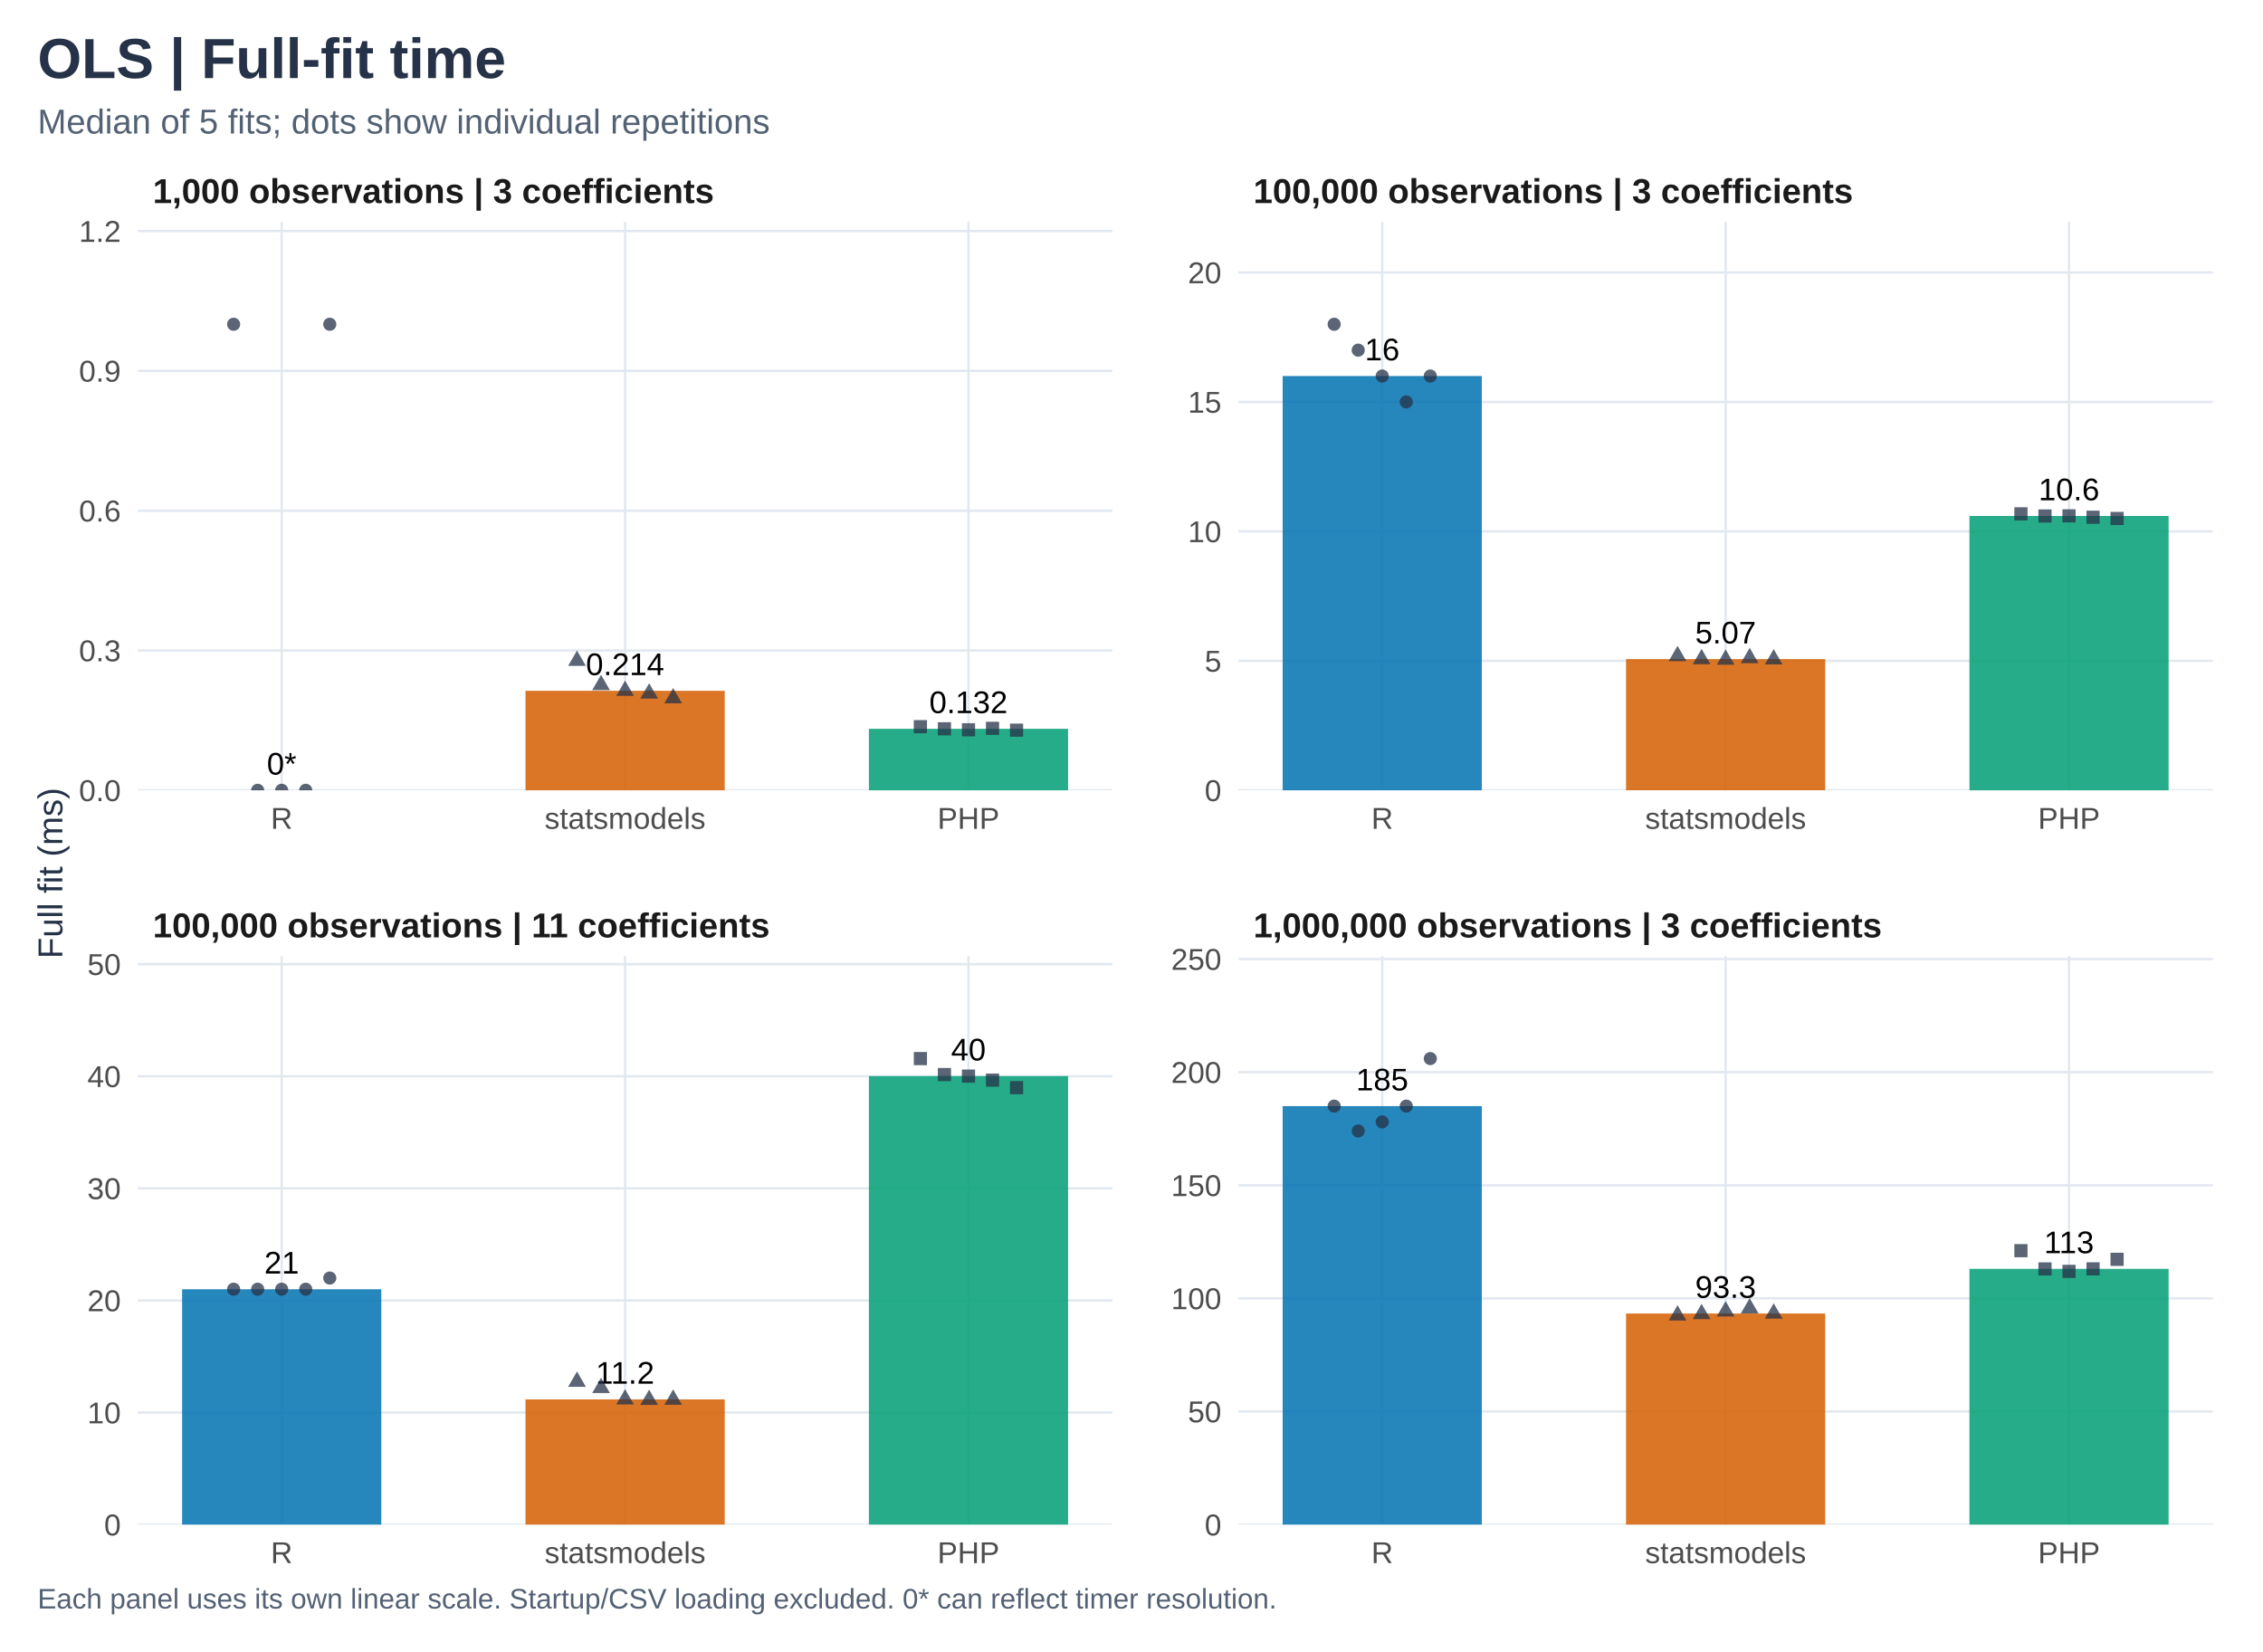
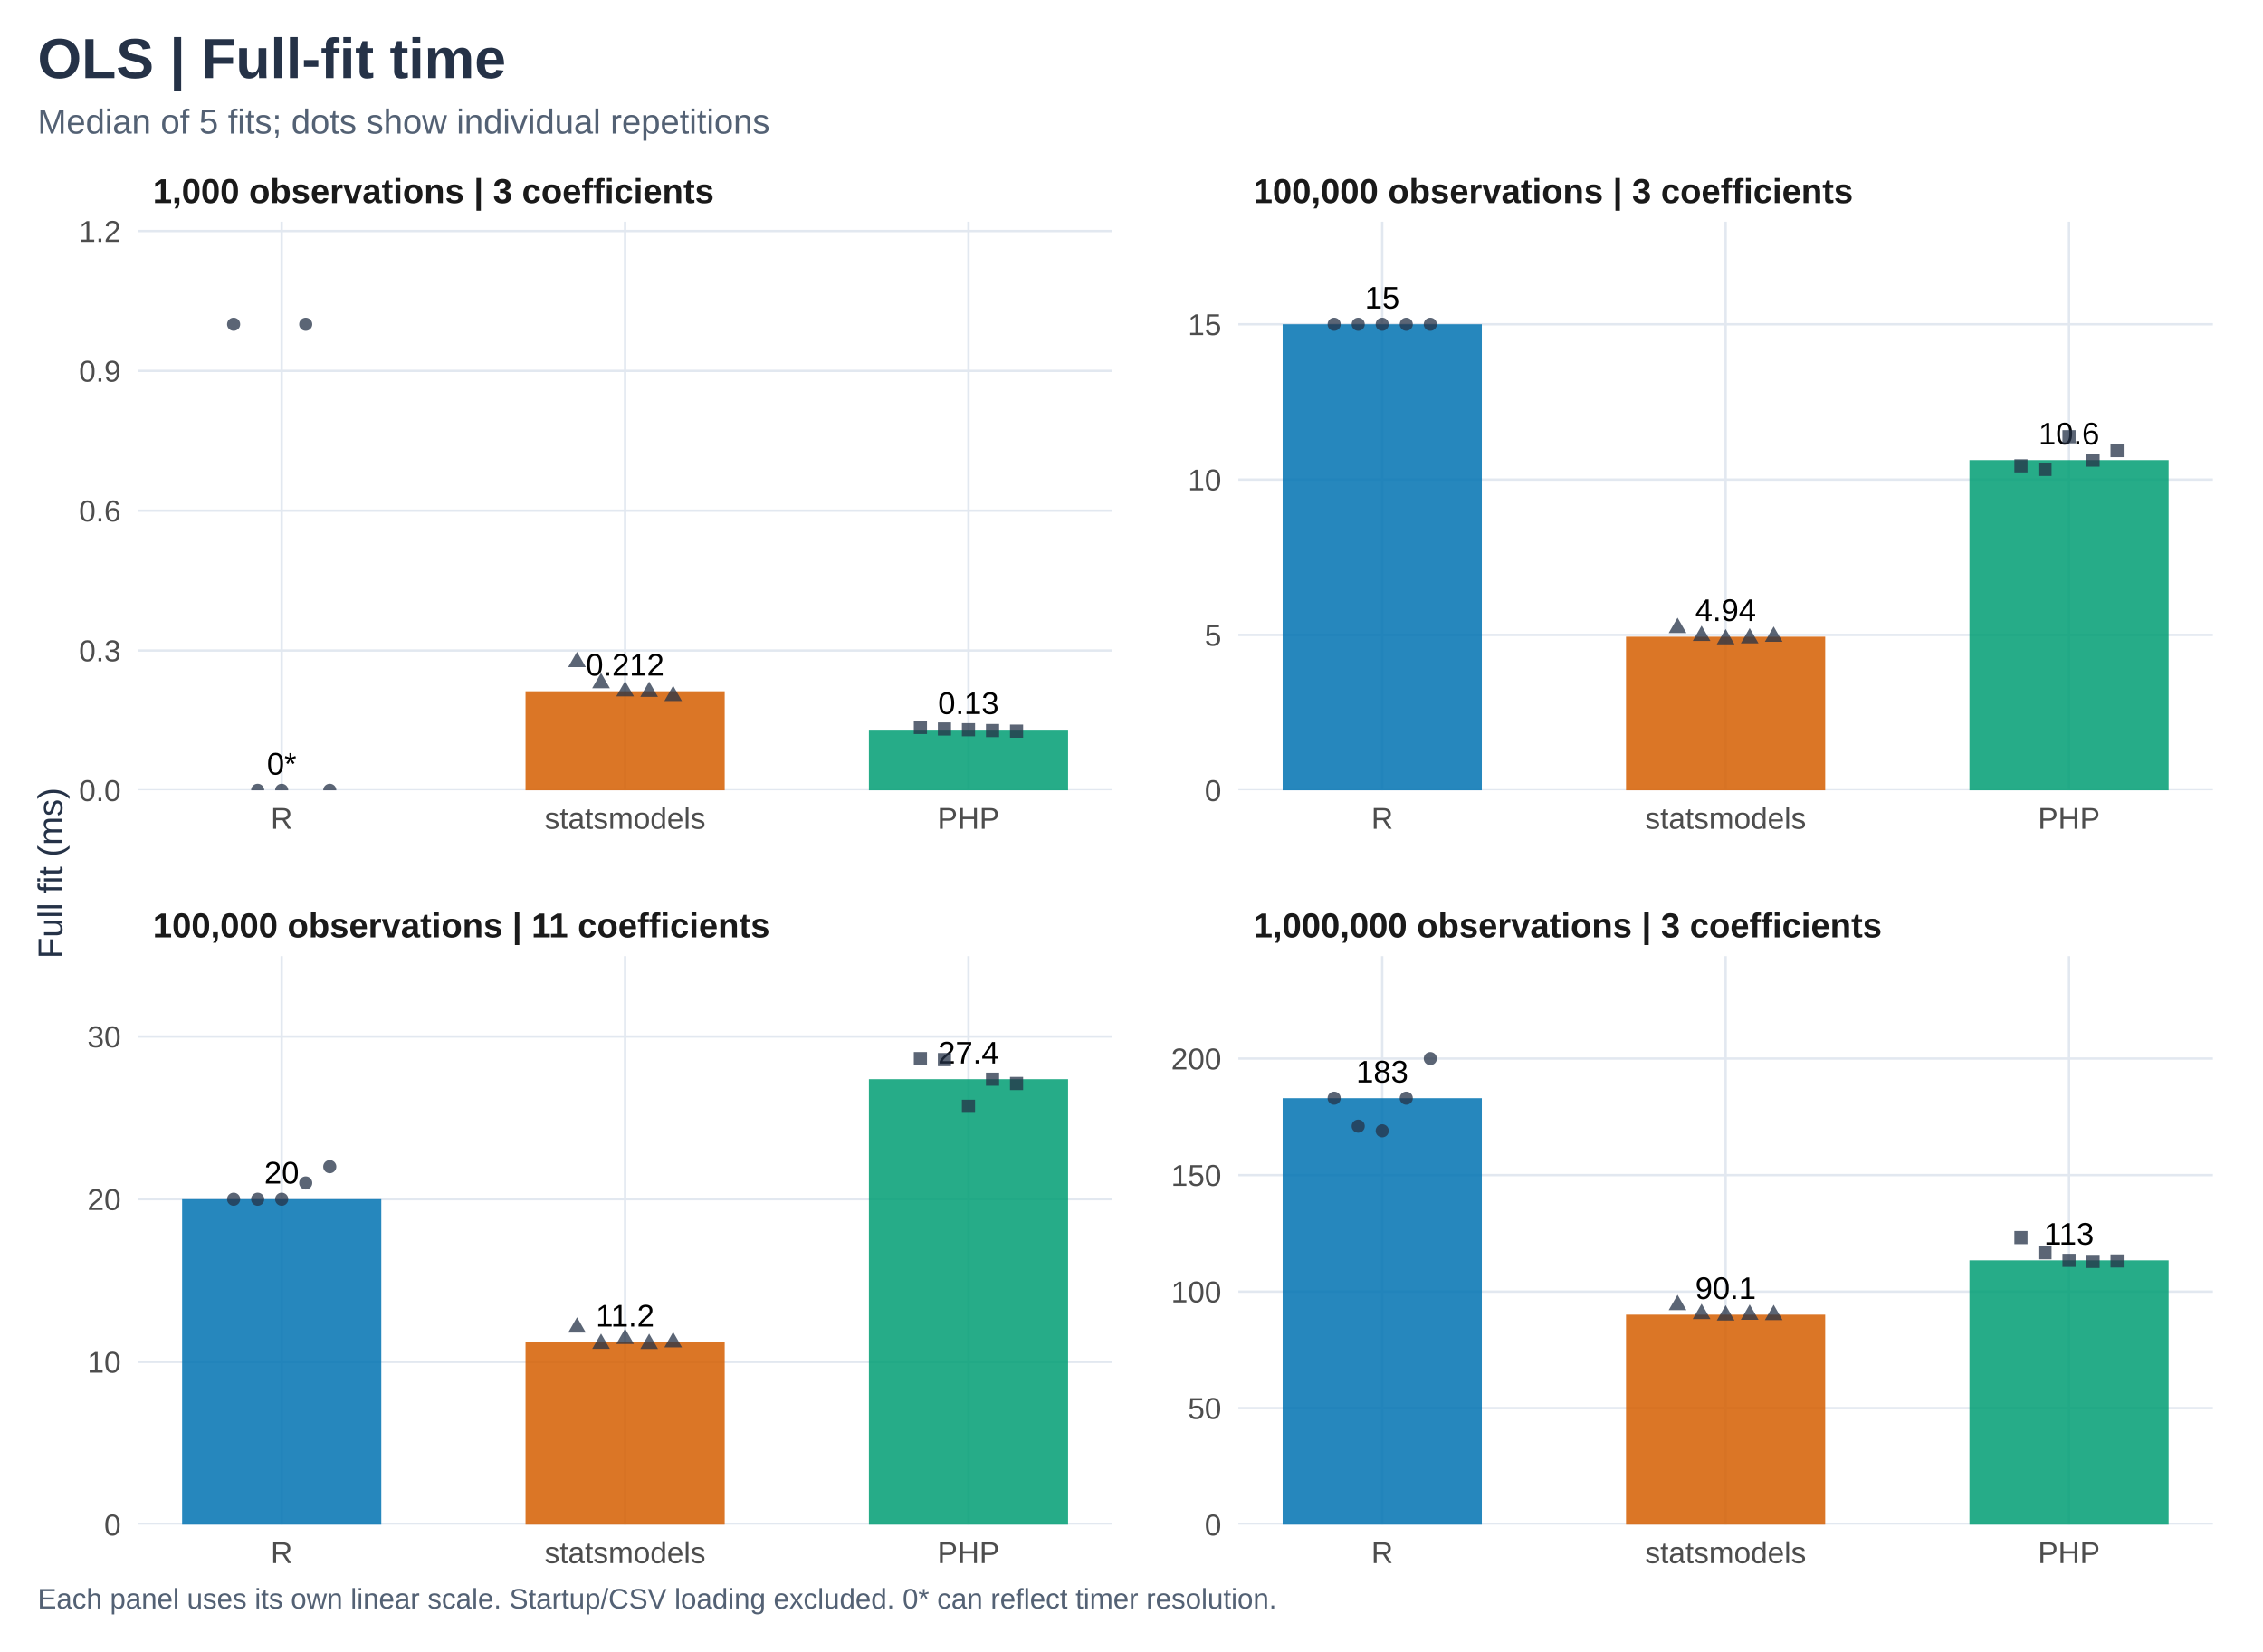
<svg xmlns="http://www.w3.org/2000/svg" width="720.00pt" height="525.60pt" viewBox="0 0 720.00 525.60">
  <g class="svglite">
    <defs>
      <style type="text/css">
    .svglite line, .svglite polyline, .svglite polygon, .svglite path, .svglite rect, .svglite circle {
      fill: none;
      stroke: #000000;
      stroke-linecap: round;
      stroke-linejoin: round;
      stroke-miterlimit: 10.00;
    }
    .svglite text {
      white-space: pre;
    }
    .svglite g.glyphgroup path {
      fill: inherit;
      stroke: none;
    }
  </style>
    </defs>
    <rect width="100%" height="100%" style="stroke: none; fill: #FFFFFF;" />
    <defs>
      <clipPath id="cpMC4wMHw3MjAuMDB8MC4wMHw1MjUuNjA=">
        <rect x="0.00" y="0.00" width="720.00" height="525.60" />
      </clipPath>
    </defs>
    <g clip-path="url(#cpMC4wMHw3MjAuMDB8MC4wMHw1MjUuNjA=)">
      <rect x="-0" y="-0" width="720.00" height="525.60" style="stroke-width: 1.16; stroke: none; fill: #FFFFFF;" />
    </g>
    <defs>
      <clipPath id="cpNDMuODV8MzUzLjkxfDcwLjU1fDI1MS40NA==">
        <rect x="43.85" y="70.55" width="310.06" height="180.89" />
      </clipPath>
    </defs>
    <g clip-path="url(#cpNDMuODV8MzUzLjkxfDcwLjU1fDI1MS40NA==)">
      <polyline points="43.85,251.44 353.91,251.44 " style="stroke-width: 0.75; stroke: #E2E8F0; stroke-linecap: butt;" />
      <polyline points="43.85,206.96 353.91,206.96 " style="stroke-width: 0.75; stroke: #E2E8F0; stroke-linecap: butt;" />
      <polyline points="43.85,162.48 353.91,162.48 " style="stroke-width: 0.75; stroke: #E2E8F0; stroke-linecap: butt;" />
      <polyline points="43.85,117.99 353.91,117.99 " style="stroke-width: 0.75; stroke: #E2E8F0; stroke-linecap: butt;" />
      <polyline points="43.85,73.51 353.91,73.51 " style="stroke-width: 0.75; stroke: #E2E8F0; stroke-linecap: butt;" />
      <polyline points="89.62,251.44 89.62,70.55 " style="stroke-width: 0.75; stroke: #E2E8F0; stroke-linecap: butt;" />
      <polyline points="198.88,251.44 198.88,70.55 " style="stroke-width: 0.75; stroke: #E2E8F0; stroke-linecap: butt;" />
      <polyline points="308.13,251.44 308.13,70.55 " style="stroke-width: 0.75; stroke: #E2E8F0; stroke-linecap: butt;" />
      <rect x="57.94" y="251.44" width="63.37" height="0.00" style="stroke-width: 1.16; stroke: none; stroke-linecap: butt; stroke-linejoin: miter; fill: #0072B2; fill-opacity: 0.85;" />
-       <rect x="167.20" y="219.78" width="63.37" height="31.66" style="stroke-width: 1.16; stroke: none; stroke-linecap: butt; stroke-linejoin: miter; fill: #D55E00; fill-opacity: 0.85;" />
-       <rect x="276.45" y="231.87" width="63.37" height="19.57" style="stroke-width: 1.16; stroke: none; stroke-linecap: butt; stroke-linejoin: miter; fill: #009E73; fill-opacity: 0.85;" />
+       <rect x="167.20" y="219.94" width="63.37" height="31.50" style="stroke-width: 1.16; stroke: none; stroke-linecap: butt; stroke-linejoin: miter; fill: #D55E00; fill-opacity: 0.85;" />
+       <rect x="276.45" y="232.17" width="63.37" height="19.27" style="stroke-width: 1.16; stroke: none; stroke-linecap: butt; stroke-linejoin: miter; fill: #009E73; fill-opacity: 0.85;" />
      <text x="89.62" y="246.45" text-anchor="middle" style="font-size: 9.96px; font-family: &quot;Arial&quot;;" textLength="9.41px" lengthAdjust="spacingAndGlyphs">0*</text>
-       <text x="198.88" y="214.79" text-anchor="middle" style="font-size: 9.96px; font-family: &quot;Arial&quot;;" textLength="24.89px" lengthAdjust="spacingAndGlyphs">0.214</text>
-       <text x="308.13" y="226.88" text-anchor="middle" style="font-size: 9.96px; font-family: &quot;Arial&quot;;" textLength="24.89px" lengthAdjust="spacingAndGlyphs">0.132</text>
+       <text x="198.88" y="214.95" text-anchor="middle" style="font-size: 9.96px; font-family: &quot;Arial&quot;;" textLength="24.89px" lengthAdjust="spacingAndGlyphs">0.212</text>
+       <text x="308.13" y="227.18" text-anchor="middle" style="font-size: 9.96px; font-family: &quot;Arial&quot;;" textLength="19.36px" lengthAdjust="spacingAndGlyphs">0.13</text>
      <circle cx="74.33" cy="103.17" r="2.09" style="stroke-width: 0.77; stroke: none; fill: #253247; fill-opacity: 0.75;" />
      <circle cx="81.98" cy="251.44" r="2.09" style="stroke-width: 0.77; stroke: none; fill: #253247; fill-opacity: 0.75;" />
      <circle cx="89.62" cy="251.44" r="2.09" style="stroke-width: 0.77; stroke: none; fill: #253247; fill-opacity: 0.75;" />
-       <circle cx="97.27" cy="251.44" r="2.09" style="stroke-width: 0.77; stroke: none; fill: #253247; fill-opacity: 0.75;" />
-       <circle cx="104.92" cy="103.17" r="2.09" style="stroke-width: 0.77; stroke: none; fill: #253247; fill-opacity: 0.75;" />
-       <polygon points="183.58,206.97 186.40,211.86 180.76,211.86 " style="stroke-width: 0.77; stroke: none; fill: #253247; fill-opacity: 0.75;" />
-       <polygon points="191.23,214.69 194.05,219.58 188.41,219.58 " style="stroke-width: 0.77; stroke: none; fill: #253247; fill-opacity: 0.75;" />
-       <polygon points="198.88,216.52 201.70,221.40 196.06,221.40 " style="stroke-width: 0.77; stroke: none; fill: #253247; fill-opacity: 0.75;" />
-       <polygon points="206.53,217.38 209.35,222.26 203.71,222.26 " style="stroke-width: 0.77; stroke: none; fill: #253247; fill-opacity: 0.75;" />
-       <polygon points="214.17,218.89 216.99,223.78 211.36,223.78 " style="stroke-width: 0.77; stroke: none; fill: #253247; fill-opacity: 0.75;" />
-       <polygon points="290.74,233.29 294.93,233.29 294.93,229.11 290.74,229.11 " style="stroke-width: 0.77; stroke: none; fill: #253247; fill-opacity: 0.75;" />
-       <polygon points="298.39,233.97 302.58,233.97 302.58,229.78 298.39,229.78 " style="stroke-width: 0.77; stroke: none; fill: #253247; fill-opacity: 0.75;" />
-       <polygon points="306.04,234.28 310.23,234.28 310.23,230.09 306.04,230.09 " style="stroke-width: 0.77; stroke: none; fill: #253247; fill-opacity: 0.75;" />
-       <polygon points="313.69,233.82 317.88,233.82 317.88,229.64 313.69,229.64 " style="stroke-width: 0.77; stroke: none; fill: #253247; fill-opacity: 0.75;" />
-       <polygon points="321.34,234.40 325.52,234.40 325.52,230.22 321.34,230.22 " style="stroke-width: 0.77; stroke: none; fill: #253247; fill-opacity: 0.75;" />
+       <circle cx="97.27" cy="103.17" r="2.09" style="stroke-width: 0.77; stroke: none; fill: #253247; fill-opacity: 0.75;" />
+       <circle cx="104.92" cy="251.44" r="2.09" style="stroke-width: 0.77; stroke: none; fill: #253247; fill-opacity: 0.75;" />
+       <polygon points="183.58,207.38 186.40,212.26 180.76,212.26 " style="stroke-width: 0.77; stroke: none; fill: #253247; fill-opacity: 0.75;" />
+       <polygon points="191.23,214.09 194.05,218.97 188.41,218.97 " style="stroke-width: 0.77; stroke: none; fill: #253247; fill-opacity: 0.75;" />
+       <polygon points="198.88,216.68 201.70,221.56 196.06,221.56 " style="stroke-width: 0.77; stroke: none; fill: #253247; fill-opacity: 0.75;" />
+       <polygon points="206.53,216.84 209.35,221.73 203.71,221.73 " style="stroke-width: 0.77; stroke: none; fill: #253247; fill-opacity: 0.75;" />
+       <polygon points="214.17,218.16 216.99,223.05 211.36,223.05 " style="stroke-width: 0.77; stroke: none; fill: #253247; fill-opacity: 0.75;" />
+       <polygon points="290.74,233.55 294.93,233.55 294.93,229.36 290.74,229.36 " style="stroke-width: 0.77; stroke: none; fill: #253247; fill-opacity: 0.75;" />
+       <polygon points="298.39,234.03 302.58,234.03 302.58,229.85 298.39,229.85 " style="stroke-width: 0.77; stroke: none; fill: #253247; fill-opacity: 0.75;" />
+       <polygon points="306.04,234.26 310.23,234.26 310.23,230.08 306.04,230.08 " style="stroke-width: 0.77; stroke: none; fill: #253247; fill-opacity: 0.75;" />
+       <polygon points="313.69,234.53 317.88,234.53 317.88,230.34 313.69,230.34 " style="stroke-width: 0.77; stroke: none; fill: #253247; fill-opacity: 0.75;" />
+       <polygon points="321.34,234.72 325.52,234.72 325.52,230.53 321.34,230.53 " style="stroke-width: 0.77; stroke: none; fill: #253247; fill-opacity: 0.75;" />
    </g>
    <g clip-path="url(#cpMC4wMHw3MjAuMDB8MC4wMHw1MjUuNjA=)">
</g>
    <defs>
      <clipPath id="cpNDMuODV8MzUzLjkxfDMwNC4xOHw0ODUuMDc=">
        <rect x="43.85" y="304.18" width="310.06" height="180.89" />
      </clipPath>
    </defs>
    <g clip-path="url(#cpNDMuODV8MzUzLjkxfDMwNC4xOHw0ODUuMDc=)">
      <polyline points="43.85,485.07 353.91,485.07 " style="stroke-width: 0.75; stroke: #E2E8F0; stroke-linecap: butt;" />
-       <polyline points="43.85,449.41 353.91,449.41 " style="stroke-width: 0.75; stroke: #E2E8F0; stroke-linecap: butt;" />
-       <polyline points="43.85,413.75 353.91,413.75 " style="stroke-width: 0.75; stroke: #E2E8F0; stroke-linecap: butt;" />
-       <polyline points="43.85,378.09 353.91,378.09 " style="stroke-width: 0.75; stroke: #E2E8F0; stroke-linecap: butt;" />
-       <polyline points="43.85,342.43 353.91,342.43 " style="stroke-width: 0.75; stroke: #E2E8F0; stroke-linecap: butt;" />
-       <polyline points="43.85,306.77 353.91,306.77 " style="stroke-width: 0.75; stroke: #E2E8F0; stroke-linecap: butt;" />
+       <polyline points="43.85,433.31 353.91,433.31 " style="stroke-width: 0.75; stroke: #E2E8F0; stroke-linecap: butt;" />
+       <polyline points="43.85,381.54 353.91,381.54 " style="stroke-width: 0.75; stroke: #E2E8F0; stroke-linecap: butt;" />
+       <polyline points="43.85,329.78 353.91,329.78 " style="stroke-width: 0.75; stroke: #E2E8F0; stroke-linecap: butt;" />
      <polyline points="89.62,485.07 89.62,304.18 " style="stroke-width: 0.75; stroke: #E2E8F0; stroke-linecap: butt;" />
      <polyline points="198.88,485.07 198.88,304.18 " style="stroke-width: 0.75; stroke: #E2E8F0; stroke-linecap: butt;" />
      <polyline points="308.13,485.07 308.13,304.18 " style="stroke-width: 0.75; stroke: #E2E8F0; stroke-linecap: butt;" />
-       <rect x="57.94" y="410.18" width="63.37" height="74.89" style="stroke-width: 1.16; stroke: none; stroke-linecap: butt; stroke-linejoin: miter; fill: #0072B2; fill-opacity: 0.85;" />
-       <rect x="167.20" y="445.22" width="63.37" height="39.85" style="stroke-width: 1.16; stroke: none; stroke-linecap: butt; stroke-linejoin: miter; fill: #D55E00; fill-opacity: 0.85;" />
-       <rect x="276.45" y="342.38" width="63.37" height="142.70" style="stroke-width: 1.16; stroke: none; stroke-linecap: butt; stroke-linejoin: miter; fill: #009E73; fill-opacity: 0.85;" />
-       <text x="89.62" y="405.19" text-anchor="middle" style="font-size: 9.96px; font-family: &quot;Arial&quot;;" textLength="11.06px" lengthAdjust="spacingAndGlyphs">21</text>
-       <text x="198.88" y="440.23" text-anchor="middle" style="font-size: 9.96px; font-family: &quot;Arial&quot;;" textLength="18.62px" lengthAdjust="spacingAndGlyphs">11.2</text>
-       <text x="308.13" y="337.39" text-anchor="middle" style="font-size: 9.96px; font-family: &quot;Arial&quot;;" textLength="11.06px" lengthAdjust="spacingAndGlyphs">40</text>
-       <circle cx="74.33" cy="410.18" r="2.09" style="stroke-width: 0.77; stroke: none; fill: #253247; fill-opacity: 0.75;" />
-       <circle cx="81.98" cy="410.18" r="2.09" style="stroke-width: 0.77; stroke: none; fill: #253247; fill-opacity: 0.75;" />
-       <circle cx="89.62" cy="410.18" r="2.09" style="stroke-width: 0.77; stroke: none; fill: #253247; fill-opacity: 0.75;" />
-       <circle cx="97.27" cy="410.18" r="2.09" style="stroke-width: 0.77; stroke: none; fill: #253247; fill-opacity: 0.75;" />
-       <circle cx="104.92" cy="406.62" r="2.09" style="stroke-width: 0.77; stroke: none; fill: #253247; fill-opacity: 0.75;" />
-       <polygon points="183.58,436.34 186.40,441.23 180.76,441.23 " style="stroke-width: 0.77; stroke: none; fill: #253247; fill-opacity: 0.75;" />
-       <polygon points="191.23,438.34 194.05,443.22 188.41,443.22 " style="stroke-width: 0.77; stroke: none; fill: #253247; fill-opacity: 0.75;" />
-       <polygon points="198.88,441.97 201.70,446.85 196.06,446.85 " style="stroke-width: 0.77; stroke: none; fill: #253247; fill-opacity: 0.75;" />
-       <polygon points="206.53,442.11 209.35,446.99 203.71,446.99 " style="stroke-width: 0.77; stroke: none; fill: #253247; fill-opacity: 0.75;" />
-       <polygon points="214.17,442.05 216.99,446.93 211.36,446.93 " style="stroke-width: 0.77; stroke: none; fill: #253247; fill-opacity: 0.75;" />
+       <rect x="57.94" y="381.54" width="63.37" height="103.53" style="stroke-width: 1.16; stroke: none; stroke-linecap: butt; stroke-linejoin: miter; fill: #0072B2; fill-opacity: 0.85;" />
+       <rect x="167.20" y="427.04" width="63.37" height="58.03" style="stroke-width: 1.16; stroke: none; stroke-linecap: butt; stroke-linejoin: miter; fill: #D55E00; fill-opacity: 0.85;" />
+       <rect x="276.45" y="343.35" width="63.37" height="141.72" style="stroke-width: 1.16; stroke: none; stroke-linecap: butt; stroke-linejoin: miter; fill: #009E73; fill-opacity: 0.85;" />
+       <text x="89.62" y="376.55" text-anchor="middle" style="font-size: 9.96px; font-family: &quot;Arial&quot;;" textLength="11.06px" lengthAdjust="spacingAndGlyphs">20</text>
+       <text x="198.88" y="422.05" text-anchor="middle" style="font-size: 9.96px; font-family: &quot;Arial&quot;;" textLength="18.62px" lengthAdjust="spacingAndGlyphs">11.2</text>
+       <text x="308.13" y="338.37" text-anchor="middle" style="font-size: 9.96px; font-family: &quot;Arial&quot;;" textLength="19.36px" lengthAdjust="spacingAndGlyphs">27.4</text>
+       <circle cx="74.33" cy="381.54" r="2.09" style="stroke-width: 0.77; stroke: none; fill: #253247; fill-opacity: 0.75;" />
+       <circle cx="81.98" cy="381.54" r="2.09" style="stroke-width: 0.77; stroke: none; fill: #253247; fill-opacity: 0.75;" />
+       <circle cx="89.62" cy="381.54" r="2.09" style="stroke-width: 0.77; stroke: none; fill: #253247; fill-opacity: 0.75;" />
+       <circle cx="97.27" cy="376.37" r="2.09" style="stroke-width: 0.77; stroke: none; fill: #253247; fill-opacity: 0.75;" />
+       <circle cx="104.92" cy="371.19" r="2.09" style="stroke-width: 0.77; stroke: none; fill: #253247; fill-opacity: 0.75;" />
+       <polygon points="183.58,419.10 186.40,423.98 180.76,423.98 " style="stroke-width: 0.77; stroke: none; fill: #253247; fill-opacity: 0.75;" />
+       <polygon points="191.23,424.28 194.05,429.16 188.41,429.16 " style="stroke-width: 0.77; stroke: none; fill: #253247; fill-opacity: 0.75;" />
+       <polygon points="198.88,422.72 201.70,427.61 196.06,427.61 " style="stroke-width: 0.77; stroke: none; fill: #253247; fill-opacity: 0.75;" />
+       <polygon points="206.53,424.30 209.35,429.19 203.71,429.19 " style="stroke-width: 0.77; stroke: none; fill: #253247; fill-opacity: 0.75;" />
+       <polygon points="214.17,423.79 216.99,428.67 211.36,428.67 " style="stroke-width: 0.77; stroke: none; fill: #253247; fill-opacity: 0.75;" />
      <polygon points="290.74,338.90 294.93,338.90 294.93,334.71 290.74,334.71 " style="stroke-width: 0.77; stroke: none; fill: #253247; fill-opacity: 0.75;" />
-       <polygon points="298.39,343.98 302.58,343.98 302.58,339.79 298.39,339.79 " style="stroke-width: 0.77; stroke: none; fill: #253247; fill-opacity: 0.75;" />
-       <polygon points="306.04,344.47 310.23,344.47 310.23,340.28 306.04,340.28 " style="stroke-width: 0.77; stroke: none; fill: #253247; fill-opacity: 0.75;" />
-       <polygon points="313.69,345.75 317.88,345.75 317.88,341.56 313.69,341.56 " style="stroke-width: 0.77; stroke: none; fill: #253247; fill-opacity: 0.75;" />
-       <polygon points="321.34,348.14 325.52,348.14 325.52,343.95 321.34,343.95 " style="stroke-width: 0.77; stroke: none; fill: #253247; fill-opacity: 0.75;" />
+       <polygon points="298.39,339.21 302.58,339.21 302.58,335.02 298.39,335.02 " style="stroke-width: 0.77; stroke: none; fill: #253247; fill-opacity: 0.75;" />
+       <polygon points="306.04,354.06 310.23,354.06 310.23,349.88 306.04,349.88 " style="stroke-width: 0.77; stroke: none; fill: #253247; fill-opacity: 0.75;" />
+       <polygon points="313.69,345.45 317.88,345.45 317.88,341.26 313.69,341.26 " style="stroke-width: 0.77; stroke: none; fill: #253247; fill-opacity: 0.75;" />
+       <polygon points="321.34,346.82 325.52,346.82 325.52,342.63 321.34,342.63 " style="stroke-width: 0.77; stroke: none; fill: #253247; fill-opacity: 0.75;" />
    </g>
    <g clip-path="url(#cpMC4wMHw3MjAuMDB8MC4wMHw1MjUuNjA=)">
</g>
    <defs>
      <clipPath id="cpMzk0LjAwfDcwNC4wNnw3MC41NXwyNTEuNDQ=">
        <rect x="394.00" y="70.55" width="310.06" height="180.89" />
      </clipPath>
    </defs>
    <g clip-path="url(#cpMzk0LjAwfDcwNC4wNnw3MC41NXwyNTEuNDQ=)">
      <polyline points="394.00,251.44 704.06,251.44 " style="stroke-width: 0.75; stroke: #E2E8F0; stroke-linecap: butt;" />
-       <polyline points="394.00,210.25 704.06,210.25 " style="stroke-width: 0.75; stroke: #E2E8F0; stroke-linecap: butt;" />
-       <polyline points="394.00,169.07 704.06,169.07 " style="stroke-width: 0.75; stroke: #E2E8F0; stroke-linecap: butt;" />
-       <polyline points="394.00,127.88 704.06,127.88 " style="stroke-width: 0.75; stroke: #E2E8F0; stroke-linecap: butt;" />
-       <polyline points="394.00,86.69 704.06,86.69 " style="stroke-width: 0.75; stroke: #E2E8F0; stroke-linecap: butt;" />
+       <polyline points="394.00,202.01 704.06,202.01 " style="stroke-width: 0.75; stroke: #E2E8F0; stroke-linecap: butt;" />
+       <polyline points="394.00,152.59 704.06,152.59 " style="stroke-width: 0.75; stroke: #E2E8F0; stroke-linecap: butt;" />
+       <polyline points="394.00,103.17 704.06,103.17 " style="stroke-width: 0.75; stroke: #E2E8F0; stroke-linecap: butt;" />
      <polyline points="439.77,251.44 439.77,70.55 " style="stroke-width: 0.75; stroke: #E2E8F0; stroke-linecap: butt;" />
      <polyline points="549.03,251.44 549.03,70.55 " style="stroke-width: 0.75; stroke: #E2E8F0; stroke-linecap: butt;" />
      <polyline points="658.28,251.44 658.28,70.55 " style="stroke-width: 0.75; stroke: #E2E8F0; stroke-linecap: butt;" />
-       <rect x="408.09" y="119.64" width="63.37" height="131.80" style="stroke-width: 1.16; stroke: none; stroke-linecap: butt; stroke-linejoin: miter; fill: #0072B2; fill-opacity: 0.85;" />
-       <rect x="517.34" y="209.70" width="63.37" height="41.73" style="stroke-width: 1.16; stroke: none; stroke-linecap: butt; stroke-linejoin: miter; fill: #D55E00; fill-opacity: 0.85;" />
-       <rect x="626.60" y="164.16" width="63.37" height="87.28" style="stroke-width: 1.16; stroke: none; stroke-linecap: butt; stroke-linejoin: miter; fill: #009E73; fill-opacity: 0.85;" />
-       <text x="439.77" y="114.65" text-anchor="middle" style="font-size: 9.96px; font-family: &quot;Arial&quot;;" textLength="11.06px" lengthAdjust="spacingAndGlyphs">16</text>
-       <text x="549.03" y="204.72" text-anchor="middle" style="font-size: 9.96px; font-family: &quot;Arial&quot;;" textLength="19.36px" lengthAdjust="spacingAndGlyphs">5.07</text>
-       <text x="658.28" y="159.17" text-anchor="middle" style="font-size: 9.96px; font-family: &quot;Arial&quot;;" textLength="19.36px" lengthAdjust="spacingAndGlyphs">10.6</text>
+       <rect x="408.09" y="103.17" width="63.37" height="148.27" style="stroke-width: 1.16; stroke: none; stroke-linecap: butt; stroke-linejoin: miter; fill: #0072B2; fill-opacity: 0.85;" />
+       <rect x="517.34" y="202.57" width="63.37" height="48.87" style="stroke-width: 1.16; stroke: none; stroke-linecap: butt; stroke-linejoin: miter; fill: #D55E00; fill-opacity: 0.85;" />
+       <rect x="626.60" y="146.39" width="63.37" height="105.05" style="stroke-width: 1.16; stroke: none; stroke-linecap: butt; stroke-linejoin: miter; fill: #009E73; fill-opacity: 0.85;" />
+       <text x="439.77" y="98.18" text-anchor="middle" style="font-size: 9.96px; font-family: &quot;Arial&quot;;" textLength="11.06px" lengthAdjust="spacingAndGlyphs">15</text>
+       <text x="549.03" y="197.58" text-anchor="middle" style="font-size: 9.96px; font-family: &quot;Arial&quot;;" textLength="19.36px" lengthAdjust="spacingAndGlyphs">4.94</text>
+       <text x="658.28" y="141.40" text-anchor="middle" style="font-size: 9.96px; font-family: &quot;Arial&quot;;" textLength="19.36px" lengthAdjust="spacingAndGlyphs">10.6</text>
      <circle cx="424.48" cy="103.17" r="2.09" style="stroke-width: 0.77; stroke: none; fill: #253247; fill-opacity: 0.75;" />
-       <circle cx="432.13" cy="111.40" r="2.09" style="stroke-width: 0.77; stroke: none; fill: #253247; fill-opacity: 0.75;" />
-       <circle cx="439.77" cy="119.64" r="2.09" style="stroke-width: 0.77; stroke: none; fill: #253247; fill-opacity: 0.75;" />
-       <circle cx="447.42" cy="127.88" r="2.09" style="stroke-width: 0.77; stroke: none; fill: #253247; fill-opacity: 0.75;" />
-       <circle cx="455.07" cy="119.64" r="2.09" style="stroke-width: 0.77; stroke: none; fill: #253247; fill-opacity: 0.75;" />
-       <polygon points="533.73,205.46 536.55,210.35 530.91,210.35 " style="stroke-width: 0.77; stroke: none; fill: #253247; fill-opacity: 0.75;" />
-       <polygon points="541.38,206.45 544.20,211.33 538.56,211.33 " style="stroke-width: 0.77; stroke: none; fill: #253247; fill-opacity: 0.75;" />
-       <polygon points="549.03,206.60 551.85,211.49 546.21,211.49 " style="stroke-width: 0.77; stroke: none; fill: #253247; fill-opacity: 0.75;" />
-       <polygon points="556.68,206.11 559.50,211.00 553.86,211.00 " style="stroke-width: 0.77; stroke: none; fill: #253247; fill-opacity: 0.75;" />
-       <polygon points="564.32,206.51 567.14,211.40 561.50,211.40 " style="stroke-width: 0.77; stroke: none; fill: #253247; fill-opacity: 0.75;" />
-       <polygon points="640.89,165.57 645.08,165.57 645.08,161.39 640.89,161.39 " style="stroke-width: 0.77; stroke: none; fill: #253247; fill-opacity: 0.75;" />
-       <polygon points="648.54,166.26 652.73,166.26 652.73,162.07 648.54,162.07 " style="stroke-width: 0.77; stroke: none; fill: #253247; fill-opacity: 0.75;" />
-       <polygon points="656.19,166.22 660.38,166.22 660.38,162.03 656.19,162.03 " style="stroke-width: 0.77; stroke: none; fill: #253247; fill-opacity: 0.75;" />
-       <polygon points="663.84,166.66 668.02,166.66 668.02,162.47 663.84,162.47 " style="stroke-width: 0.77; stroke: none; fill: #253247; fill-opacity: 0.75;" />
-       <polygon points="671.48,167.05 675.67,167.05 675.67,162.86 671.48,162.86 " style="stroke-width: 0.77; stroke: none; fill: #253247; fill-opacity: 0.75;" />
+       <circle cx="432.13" cy="103.17" r="2.09" style="stroke-width: 0.77; stroke: none; fill: #253247; fill-opacity: 0.75;" />
+       <circle cx="439.77" cy="103.17" r="2.09" style="stroke-width: 0.77; stroke: none; fill: #253247; fill-opacity: 0.75;" />
+       <circle cx="447.42" cy="103.17" r="2.09" style="stroke-width: 0.77; stroke: none; fill: #253247; fill-opacity: 0.75;" />
+       <circle cx="455.07" cy="103.17" r="2.09" style="stroke-width: 0.77; stroke: none; fill: #253247; fill-opacity: 0.75;" />
+       <polygon points="533.73,196.53 536.55,201.41 530.91,201.41 " style="stroke-width: 0.77; stroke: none; fill: #253247; fill-opacity: 0.75;" />
+       <polygon points="541.38,199.05 544.20,203.93 538.56,203.93 " style="stroke-width: 0.77; stroke: none; fill: #253247; fill-opacity: 0.75;" />
+       <polygon points="549.03,200.10 551.85,204.99 546.21,204.99 " style="stroke-width: 0.77; stroke: none; fill: #253247; fill-opacity: 0.75;" />
+       <polygon points="556.68,199.82 559.50,204.70 553.86,204.70 " style="stroke-width: 0.77; stroke: none; fill: #253247; fill-opacity: 0.75;" />
+       <polygon points="564.32,199.31 567.14,204.20 561.50,204.20 " style="stroke-width: 0.77; stroke: none; fill: #253247; fill-opacity: 0.75;" />
+       <polygon points="640.89,150.29 645.08,150.29 645.08,146.11 640.89,146.11 " style="stroke-width: 0.77; stroke: none; fill: #253247; fill-opacity: 0.75;" />
+       <polygon points="648.54,151.44 652.73,151.44 652.73,147.25 648.54,147.25 " style="stroke-width: 0.77; stroke: none; fill: #253247; fill-opacity: 0.75;" />
+       <polygon points="656.19,141.04 660.38,141.04 660.38,136.85 656.19,136.85 " style="stroke-width: 0.77; stroke: none; fill: #253247; fill-opacity: 0.75;" />
+       <polygon points="663.84,148.48 668.02,148.48 668.02,144.30 663.84,144.30 " style="stroke-width: 0.77; stroke: none; fill: #253247; fill-opacity: 0.75;" />
+       <polygon points="671.48,145.45 675.67,145.45 675.67,141.26 671.48,141.26 " style="stroke-width: 0.77; stroke: none; fill: #253247; fill-opacity: 0.75;" />
    </g>
    <g clip-path="url(#cpMC4wMHw3MjAuMDB8MC4wMHw1MjUuNjA=)">
</g>
    <defs>
      <clipPath id="cpMzk0LjAwfDcwNC4wNnwzMDQuMTh8NDg1LjA3">
        <rect x="394.00" y="304.18" width="310.06" height="180.89" />
      </clipPath>
    </defs>
    <g clip-path="url(#cpMzk0LjAwfDcwNC4wNnwzMDQuMTh8NDg1LjA3)">
      <polyline points="394.00,485.07 704.06,485.07 " style="stroke-width: 0.75; stroke: #E2E8F0; stroke-linecap: butt;" />
-       <polyline points="394.00,449.08 704.06,449.08 " style="stroke-width: 0.75; stroke: #E2E8F0; stroke-linecap: butt;" />
-       <polyline points="394.00,413.10 704.06,413.10 " style="stroke-width: 0.75; stroke: #E2E8F0; stroke-linecap: butt;" />
-       <polyline points="394.00,377.11 704.06,377.11 " style="stroke-width: 0.75; stroke: #E2E8F0; stroke-linecap: butt;" />
-       <polyline points="394.00,341.12 704.06,341.12 " style="stroke-width: 0.75; stroke: #E2E8F0; stroke-linecap: butt;" />
-       <polyline points="394.00,305.13 704.06,305.13 " style="stroke-width: 0.75; stroke: #E2E8F0; stroke-linecap: butt;" />
+       <polyline points="394.00,448.00 704.06,448.00 " style="stroke-width: 0.75; stroke: #E2E8F0; stroke-linecap: butt;" />
+       <polyline points="394.00,410.94 704.06,410.94 " style="stroke-width: 0.75; stroke: #E2E8F0; stroke-linecap: butt;" />
+       <polyline points="394.00,373.87 704.06,373.87 " style="stroke-width: 0.75; stroke: #E2E8F0; stroke-linecap: butt;" />
+       <polyline points="394.00,336.80 704.06,336.80 " style="stroke-width: 0.75; stroke: #E2E8F0; stroke-linecap: butt;" />
      <polyline points="439.77,485.07 439.77,304.18 " style="stroke-width: 0.75; stroke: #E2E8F0; stroke-linecap: butt;" />
      <polyline points="549.03,485.07 549.03,304.18 " style="stroke-width: 0.75; stroke: #E2E8F0; stroke-linecap: butt;" />
      <polyline points="658.28,485.07 658.28,304.18 " style="stroke-width: 0.75; stroke: #E2E8F0; stroke-linecap: butt;" />
-       <rect x="408.09" y="351.92" width="63.37" height="133.16" style="stroke-width: 1.16; stroke: none; stroke-linecap: butt; stroke-linejoin: miter; fill: #0072B2; fill-opacity: 0.85;" />
-       <rect x="517.34" y="417.90" width="63.37" height="67.17" style="stroke-width: 1.16; stroke: none; stroke-linecap: butt; stroke-linejoin: miter; fill: #D55E00; fill-opacity: 0.85;" />
-       <rect x="626.60" y="403.70" width="63.37" height="81.37" style="stroke-width: 1.16; stroke: none; stroke-linecap: butt; stroke-linejoin: miter; fill: #009E73; fill-opacity: 0.85;" />
-       <text x="439.77" y="346.93" text-anchor="middle" style="font-size: 9.96px; font-family: &quot;Arial&quot;;" textLength="16.59px" lengthAdjust="spacingAndGlyphs">185</text>
-       <text x="549.03" y="412.92" text-anchor="middle" style="font-size: 9.96px; font-family: &quot;Arial&quot;;" textLength="19.36px" lengthAdjust="spacingAndGlyphs">93.3</text>
-       <text x="658.28" y="398.71" text-anchor="middle" style="font-size: 9.96px; font-family: &quot;Arial&quot;;" textLength="15.86px" lengthAdjust="spacingAndGlyphs">113</text>
-       <circle cx="424.48" cy="351.92" r="2.09" style="stroke-width: 0.77; stroke: none; fill: #253247; fill-opacity: 0.75;" />
-       <circle cx="432.13" cy="359.83" r="2.09" style="stroke-width: 0.77; stroke: none; fill: #253247; fill-opacity: 0.75;" />
-       <circle cx="439.77" cy="356.95" r="2.09" style="stroke-width: 0.77; stroke: none; fill: #253247; fill-opacity: 0.75;" />
-       <circle cx="447.42" cy="351.92" r="2.09" style="stroke-width: 0.77; stroke: none; fill: #253247; fill-opacity: 0.75;" />
+       <rect x="408.09" y="349.40" width="63.37" height="135.67" style="stroke-width: 1.16; stroke: none; stroke-linecap: butt; stroke-linejoin: miter; fill: #0072B2; fill-opacity: 0.85;" />
+       <rect x="517.34" y="418.28" width="63.37" height="66.80" style="stroke-width: 1.16; stroke: none; stroke-linecap: butt; stroke-linejoin: miter; fill: #D55E00; fill-opacity: 0.85;" />
+       <rect x="626.60" y="401.00" width="63.37" height="84.07" style="stroke-width: 1.16; stroke: none; stroke-linecap: butt; stroke-linejoin: miter; fill: #009E73; fill-opacity: 0.85;" />
+       <text x="439.77" y="344.41" text-anchor="middle" style="font-size: 9.96px; font-family: &quot;Arial&quot;;" textLength="16.59px" lengthAdjust="spacingAndGlyphs">183</text>
+       <text x="549.03" y="413.29" text-anchor="middle" style="font-size: 9.96px; font-family: &quot;Arial&quot;;" textLength="19.36px" lengthAdjust="spacingAndGlyphs">90.1</text>
+       <text x="658.28" y="396.01" text-anchor="middle" style="font-size: 9.96px; font-family: &quot;Arial&quot;;" textLength="15.86px" lengthAdjust="spacingAndGlyphs">113</text>
+       <circle cx="424.48" cy="349.40" r="2.09" style="stroke-width: 0.77; stroke: none; fill: #253247; fill-opacity: 0.75;" />
+       <circle cx="432.13" cy="358.30" r="2.09" style="stroke-width: 0.77; stroke: none; fill: #253247; fill-opacity: 0.75;" />
+       <circle cx="439.77" cy="359.78" r="2.09" style="stroke-width: 0.77; stroke: none; fill: #253247; fill-opacity: 0.75;" />
+       <circle cx="447.42" cy="349.40" r="2.09" style="stroke-width: 0.77; stroke: none; fill: #253247; fill-opacity: 0.75;" />
      <circle cx="455.07" cy="336.80" r="2.09" style="stroke-width: 0.77; stroke: none; fill: #253247; fill-opacity: 0.75;" />
-       <polygon points="533.73,415.24 536.55,420.13 530.91,420.13 " style="stroke-width: 0.77; stroke: none; fill: #253247; fill-opacity: 0.75;" />
-       <polygon points="541.38,414.81 544.20,419.70 538.56,419.70 " style="stroke-width: 0.77; stroke: none; fill: #253247; fill-opacity: 0.75;" />
-       <polygon points="549.03,413.95 551.85,418.84 546.21,418.84 " style="stroke-width: 0.77; stroke: none; fill: #253247; fill-opacity: 0.75;" />
-       <polygon points="556.68,413.01 559.50,417.89 553.86,417.89 " style="stroke-width: 0.77; stroke: none; fill: #253247; fill-opacity: 0.75;" />
-       <polygon points="564.32,414.65 567.14,419.53 561.50,419.53 " style="stroke-width: 0.77; stroke: none; fill: #253247; fill-opacity: 0.75;" />
-       <polygon points="640.89,400.01 645.08,400.01 645.08,395.82 640.89,395.82 " style="stroke-width: 0.77; stroke: none; fill: #253247; fill-opacity: 0.75;" />
-       <polygon points="648.54,405.81 652.73,405.81 652.73,401.63 648.54,401.63 " style="stroke-width: 0.77; stroke: none; fill: #253247; fill-opacity: 0.75;" />
-       <polygon points="656.19,406.60 660.38,406.60 660.38,402.41 656.19,402.41 " style="stroke-width: 0.77; stroke: none; fill: #253247; fill-opacity: 0.75;" />
-       <polygon points="663.84,405.79 668.02,405.79 668.02,401.61 663.84,401.61 " style="stroke-width: 0.77; stroke: none; fill: #253247; fill-opacity: 0.75;" />
-       <polygon points="671.48,402.76 675.67,402.76 675.67,398.57 671.48,398.57 " style="stroke-width: 0.77; stroke: none; fill: #253247; fill-opacity: 0.75;" />
+       <polygon points="533.73,411.94 536.55,416.83 530.91,416.83 " style="stroke-width: 0.77; stroke: none; fill: #253247; fill-opacity: 0.75;" />
+       <polygon points="541.38,414.79 544.20,419.67 538.56,419.67 " style="stroke-width: 0.77; stroke: none; fill: #253247; fill-opacity: 0.75;" />
+       <polygon points="549.03,415.25 551.85,420.13 546.21,420.13 " style="stroke-width: 0.77; stroke: none; fill: #253247; fill-opacity: 0.75;" />
+       <polygon points="556.68,415.02 559.50,419.90 553.86,419.90 " style="stroke-width: 0.77; stroke: none; fill: #253247; fill-opacity: 0.75;" />
+       <polygon points="564.32,415.12 567.14,420.00 561.50,420.00 " style="stroke-width: 0.77; stroke: none; fill: #253247; fill-opacity: 0.75;" />
+       <polygon points="640.89,395.84 645.08,395.84 645.08,391.65 640.89,391.65 " style="stroke-width: 0.77; stroke: none; fill: #253247; fill-opacity: 0.75;" />
+       <polygon points="648.54,400.67 652.73,400.67 652.73,396.48 648.54,396.48 " style="stroke-width: 0.77; stroke: none; fill: #253247; fill-opacity: 0.75;" />
+       <polygon points="656.19,403.09 660.38,403.09 660.38,398.91 656.19,398.91 " style="stroke-width: 0.77; stroke: none; fill: #253247; fill-opacity: 0.75;" />
+       <polygon points="663.84,403.43 668.02,403.43 668.02,399.24 663.84,399.24 " style="stroke-width: 0.77; stroke: none; fill: #253247; fill-opacity: 0.75;" />
+       <polygon points="671.48,403.28 675.67,403.28 675.67,399.10 671.48,399.10 " style="stroke-width: 0.77; stroke: none; fill: #253247; fill-opacity: 0.75;" />
    </g>
    <g clip-path="url(#cpMC4wMHw3MjAuMDB8MC4wMHw1MjUuNjA=)">
</g>
    <defs>
      <clipPath id="cpNDMuODV8MzUzLjkxfDI4NC40MnwzMDQuMTg=">
        <rect x="43.85" y="284.42" width="310.06" height="19.76" />
      </clipPath>
    </defs>
    <g clip-path="url(#cpNDMuODV8MzUzLjkxfDI4NC40MnwzMDQuMTg=)">
      <text x="48.63" y="298.24" style="font-size: 11.00px; font-weight: bold;fill: #1A1A1A; font-family: &quot;Arial&quot;;" textLength="196.44px" lengthAdjust="spacingAndGlyphs">100,000 observations | 11 coefficients</text>
    </g>
    <g clip-path="url(#cpMC4wMHw3MjAuMDB8MC4wMHw1MjUuNjA=)">
</g>
    <defs>
      <clipPath id="cpMzk0LjAwfDcwNC4wNnwyODQuNDJ8MzA0LjE4">
        <rect x="394.00" y="284.42" width="310.06" height="19.76" />
      </clipPath>
    </defs>
    <g clip-path="url(#cpMzk0LjAwfDcwNC4wNnwyODQuNDJ8MzA0LjE4)">
      <text x="398.78" y="298.24" style="font-size: 11.00px; font-weight: bold;fill: #1A1A1A; font-family: &quot;Arial&quot;;" textLength="200.11px" lengthAdjust="spacingAndGlyphs">1,000,000 observations | 3 coefficients</text>
    </g>
    <g clip-path="url(#cpMC4wMHw3MjAuMDB8MC4wMHw1MjUuNjA=)">
</g>
    <defs>
      <clipPath id="cpNDMuODV8MzUzLjkxfDUwLjc5fDcwLjU1">
        <rect x="43.85" y="50.79" width="310.06" height="19.76" />
      </clipPath>
    </defs>
    <g clip-path="url(#cpNDMuODV8MzUzLjkxfDUwLjc5fDcwLjU1)">
      <text x="48.63" y="64.61" style="font-size: 11.00px; font-weight: bold;fill: #1A1A1A; font-family: &quot;Arial&quot;;" textLength="178.67px" lengthAdjust="spacingAndGlyphs">1,000 observations | 3 coefficients</text>
    </g>
    <g clip-path="url(#cpMC4wMHw3MjAuMDB8MC4wMHw1MjUuNjA=)">
</g>
    <defs>
      <clipPath id="cpMzk0LjAwfDcwNC4wNnw1MC43OXw3MC41NQ==">
        <rect x="394.00" y="50.79" width="310.06" height="19.76" />
      </clipPath>
    </defs>
    <g clip-path="url(#cpMzk0LjAwfDcwNC4wNnw1MC43OXw3MC41NQ==)">
      <text x="398.78" y="64.61" style="font-size: 11.00px; font-weight: bold;fill: #1A1A1A; font-family: &quot;Arial&quot;;" textLength="190.92px" lengthAdjust="spacingAndGlyphs">100,000 observations | 3 coefficients</text>
    </g>
    <g clip-path="url(#cpMC4wMHw3MjAuMDB8MC4wMHw1MjUuNjA=)">
      <text x="89.62" y="497.32" text-anchor="middle" style="font-size: 9.60px;fill: #4D4D4D; font-family: &quot;Arial&quot;;" textLength="6.92px" lengthAdjust="spacingAndGlyphs">R</text>
      <text x="198.88" y="497.32" text-anchor="middle" style="font-size: 9.60px;fill: #4D4D4D; font-family: &quot;Arial&quot;;" textLength="51.16px" lengthAdjust="spacingAndGlyphs">statsmodels</text>
      <text x="308.13" y="497.32" text-anchor="middle" style="font-size: 9.60px;fill: #4D4D4D; font-family: &quot;Arial&quot;;" textLength="19.73px" lengthAdjust="spacingAndGlyphs">PHP</text>
      <text x="439.77" y="497.32" text-anchor="middle" style="font-size: 9.60px;fill: #4D4D4D; font-family: &quot;Arial&quot;;" textLength="6.92px" lengthAdjust="spacingAndGlyphs">R</text>
      <text x="549.03" y="497.32" text-anchor="middle" style="font-size: 9.60px;fill: #4D4D4D; font-family: &quot;Arial&quot;;" textLength="51.16px" lengthAdjust="spacingAndGlyphs">statsmodels</text>
      <text x="658.28" y="497.32" text-anchor="middle" style="font-size: 9.60px;fill: #4D4D4D; font-family: &quot;Arial&quot;;" textLength="19.73px" lengthAdjust="spacingAndGlyphs">PHP</text>
      <text x="89.62" y="263.69" text-anchor="middle" style="font-size: 9.60px;fill: #4D4D4D; font-family: &quot;Arial&quot;;" textLength="6.92px" lengthAdjust="spacingAndGlyphs">R</text>
      <text x="198.88" y="263.69" text-anchor="middle" style="font-size: 9.60px;fill: #4D4D4D; font-family: &quot;Arial&quot;;" textLength="51.16px" lengthAdjust="spacingAndGlyphs">statsmodels</text>
      <text x="308.13" y="263.69" text-anchor="middle" style="font-size: 9.60px;fill: #4D4D4D; font-family: &quot;Arial&quot;;" textLength="19.73px" lengthAdjust="spacingAndGlyphs">PHP</text>
      <text x="439.77" y="263.69" text-anchor="middle" style="font-size: 9.60px;fill: #4D4D4D; font-family: &quot;Arial&quot;;" textLength="6.92px" lengthAdjust="spacingAndGlyphs">R</text>
      <text x="549.03" y="263.69" text-anchor="middle" style="font-size: 9.60px;fill: #4D4D4D; font-family: &quot;Arial&quot;;" textLength="51.16px" lengthAdjust="spacingAndGlyphs">statsmodels</text>
      <text x="658.28" y="263.69" text-anchor="middle" style="font-size: 9.60px;fill: #4D4D4D; font-family: &quot;Arial&quot;;" textLength="19.73px" lengthAdjust="spacingAndGlyphs">PHP</text>
      <text x="388.62" y="254.87" text-anchor="end" style="font-size: 9.60px;fill: #4D4D4D; font-family: &quot;Arial&quot;;" textLength="5.33px" lengthAdjust="spacingAndGlyphs">0</text>
-       <text x="388.62" y="213.69" text-anchor="end" style="font-size: 9.60px;fill: #4D4D4D; font-family: &quot;Arial&quot;;" textLength="5.33px" lengthAdjust="spacingAndGlyphs">5</text>
-       <text x="388.62" y="172.50" text-anchor="end" style="font-size: 9.60px;fill: #4D4D4D; font-family: &quot;Arial&quot;;" textLength="10.66px" lengthAdjust="spacingAndGlyphs">10</text>
-       <text x="388.62" y="131.31" text-anchor="end" style="font-size: 9.60px;fill: #4D4D4D; font-family: &quot;Arial&quot;;" textLength="10.66px" lengthAdjust="spacingAndGlyphs">15</text>
-       <text x="388.62" y="90.13" text-anchor="end" style="font-size: 9.60px;fill: #4D4D4D; font-family: &quot;Arial&quot;;" textLength="10.66px" lengthAdjust="spacingAndGlyphs">20</text>
+       <text x="388.62" y="205.45" text-anchor="end" style="font-size: 9.60px;fill: #4D4D4D; font-family: &quot;Arial&quot;;" textLength="5.33px" lengthAdjust="spacingAndGlyphs">5</text>
+       <text x="388.62" y="156.02" text-anchor="end" style="font-size: 9.60px;fill: #4D4D4D; font-family: &quot;Arial&quot;;" textLength="10.66px" lengthAdjust="spacingAndGlyphs">10</text>
+       <text x="388.62" y="106.60" text-anchor="end" style="font-size: 9.60px;fill: #4D4D4D; font-family: &quot;Arial&quot;;" textLength="10.66px" lengthAdjust="spacingAndGlyphs">15</text>
      <text x="388.62" y="488.51" text-anchor="end" style="font-size: 9.60px;fill: #4D4D4D; font-family: &quot;Arial&quot;;" textLength="5.33px" lengthAdjust="spacingAndGlyphs">0</text>
-       <text x="388.62" y="452.52" text-anchor="end" style="font-size: 9.60px;fill: #4D4D4D; font-family: &quot;Arial&quot;;" textLength="10.66px" lengthAdjust="spacingAndGlyphs">50</text>
-       <text x="388.62" y="416.53" text-anchor="end" style="font-size: 9.60px;fill: #4D4D4D; font-family: &quot;Arial&quot;;" textLength="15.98px" lengthAdjust="spacingAndGlyphs">100</text>
-       <text x="388.62" y="380.54" text-anchor="end" style="font-size: 9.60px;fill: #4D4D4D; font-family: &quot;Arial&quot;;" textLength="15.98px" lengthAdjust="spacingAndGlyphs">150</text>
-       <text x="388.62" y="344.55" text-anchor="end" style="font-size: 9.60px;fill: #4D4D4D; font-family: &quot;Arial&quot;;" textLength="15.98px" lengthAdjust="spacingAndGlyphs">200</text>
-       <text x="388.62" y="308.57" text-anchor="end" style="font-size: 9.60px;fill: #4D4D4D; font-family: &quot;Arial&quot;;" textLength="15.98px" lengthAdjust="spacingAndGlyphs">250</text>
+       <text x="388.62" y="451.44" text-anchor="end" style="font-size: 9.60px;fill: #4D4D4D; font-family: &quot;Arial&quot;;" textLength="10.66px" lengthAdjust="spacingAndGlyphs">50</text>
+       <text x="388.62" y="414.37" text-anchor="end" style="font-size: 9.60px;fill: #4D4D4D; font-family: &quot;Arial&quot;;" textLength="15.98px" lengthAdjust="spacingAndGlyphs">100</text>
+       <text x="388.62" y="377.30" text-anchor="end" style="font-size: 9.60px;fill: #4D4D4D; font-family: &quot;Arial&quot;;" textLength="15.98px" lengthAdjust="spacingAndGlyphs">150</text>
+       <text x="388.62" y="340.24" text-anchor="end" style="font-size: 9.60px;fill: #4D4D4D; font-family: &quot;Arial&quot;;" textLength="15.98px" lengthAdjust="spacingAndGlyphs">200</text>
      <text x="38.47" y="254.87" text-anchor="end" style="font-size: 9.60px;fill: #4D4D4D; font-family: &quot;Arial&quot;;" textLength="13.33px" lengthAdjust="spacingAndGlyphs">0.0</text>
      <text x="38.47" y="210.39" text-anchor="end" style="font-size: 9.60px;fill: #4D4D4D; font-family: &quot;Arial&quot;;" textLength="13.33px" lengthAdjust="spacingAndGlyphs">0.3</text>
      <text x="38.47" y="165.91" text-anchor="end" style="font-size: 9.60px;fill: #4D4D4D; font-family: &quot;Arial&quot;;" textLength="13.33px" lengthAdjust="spacingAndGlyphs">0.6</text>
      <text x="38.47" y="121.43" text-anchor="end" style="font-size: 9.60px;fill: #4D4D4D; font-family: &quot;Arial&quot;;" textLength="13.33px" lengthAdjust="spacingAndGlyphs">0.9</text>
      <text x="38.47" y="76.95" text-anchor="end" style="font-size: 9.60px;fill: #4D4D4D; font-family: &quot;Arial&quot;;" textLength="13.33px" lengthAdjust="spacingAndGlyphs">1.2</text>
      <text x="38.47" y="488.51" text-anchor="end" style="font-size: 9.60px;fill: #4D4D4D; font-family: &quot;Arial&quot;;" textLength="5.33px" lengthAdjust="spacingAndGlyphs">0</text>
-       <text x="38.47" y="452.85" text-anchor="end" style="font-size: 9.60px;fill: #4D4D4D; font-family: &quot;Arial&quot;;" textLength="10.66px" lengthAdjust="spacingAndGlyphs">10</text>
-       <text x="38.47" y="417.18" text-anchor="end" style="font-size: 9.60px;fill: #4D4D4D; font-family: &quot;Arial&quot;;" textLength="10.66px" lengthAdjust="spacingAndGlyphs">20</text>
-       <text x="38.47" y="381.52" text-anchor="end" style="font-size: 9.60px;fill: #4D4D4D; font-family: &quot;Arial&quot;;" textLength="10.66px" lengthAdjust="spacingAndGlyphs">30</text>
-       <text x="38.47" y="345.86" text-anchor="end" style="font-size: 9.60px;fill: #4D4D4D; font-family: &quot;Arial&quot;;" textLength="10.66px" lengthAdjust="spacingAndGlyphs">40</text>
-       <text x="38.47" y="310.20" text-anchor="end" style="font-size: 9.60px;fill: #4D4D4D; font-family: &quot;Arial&quot;;" textLength="10.66px" lengthAdjust="spacingAndGlyphs">50</text>
+       <text x="38.47" y="436.74" text-anchor="end" style="font-size: 9.60px;fill: #4D4D4D; font-family: &quot;Arial&quot;;" textLength="10.66px" lengthAdjust="spacingAndGlyphs">10</text>
+       <text x="38.47" y="384.98" text-anchor="end" style="font-size: 9.60px;fill: #4D4D4D; font-family: &quot;Arial&quot;;" textLength="10.66px" lengthAdjust="spacingAndGlyphs">20</text>
+       <text x="38.47" y="333.21" text-anchor="end" style="font-size: 9.60px;fill: #4D4D4D; font-family: &quot;Arial&quot;;" textLength="10.66px" lengthAdjust="spacingAndGlyphs">30</text>
      <text transform="translate(19.83,277.81) rotate(-90)" text-anchor="middle" style="font-size: 11.00px;fill: #253247; font-family: &quot;Arial&quot;;" textLength="54.38px" lengthAdjust="spacingAndGlyphs">Full fit (ms)</text>
      <text x="11.96" y="42.49" style="font-size: 11.00px;fill: #536174; font-family: &quot;Arial&quot;;" textLength="233.12px" lengthAdjust="spacingAndGlyphs">Median of 5 fits; dots show individual repetitions</text>
      <text x="11.96" y="24.84" style="font-size: 18.00px; font-weight: bold;fill: #253247; font-family: &quot;Arial&quot;;" textLength="149.05px" lengthAdjust="spacingAndGlyphs">OLS | Full-fit time</text>
      <text x="11.96" y="511.76" style="font-size: 9.00px;fill: #536174; font-family: &quot;Arial&quot;;" textLength="394.00px" lengthAdjust="spacingAndGlyphs">Each panel uses its own linear scale. Startup/CSV loading excluded. 0* can reflect timer resolution.</text>
    </g>
  </g>
</svg>
